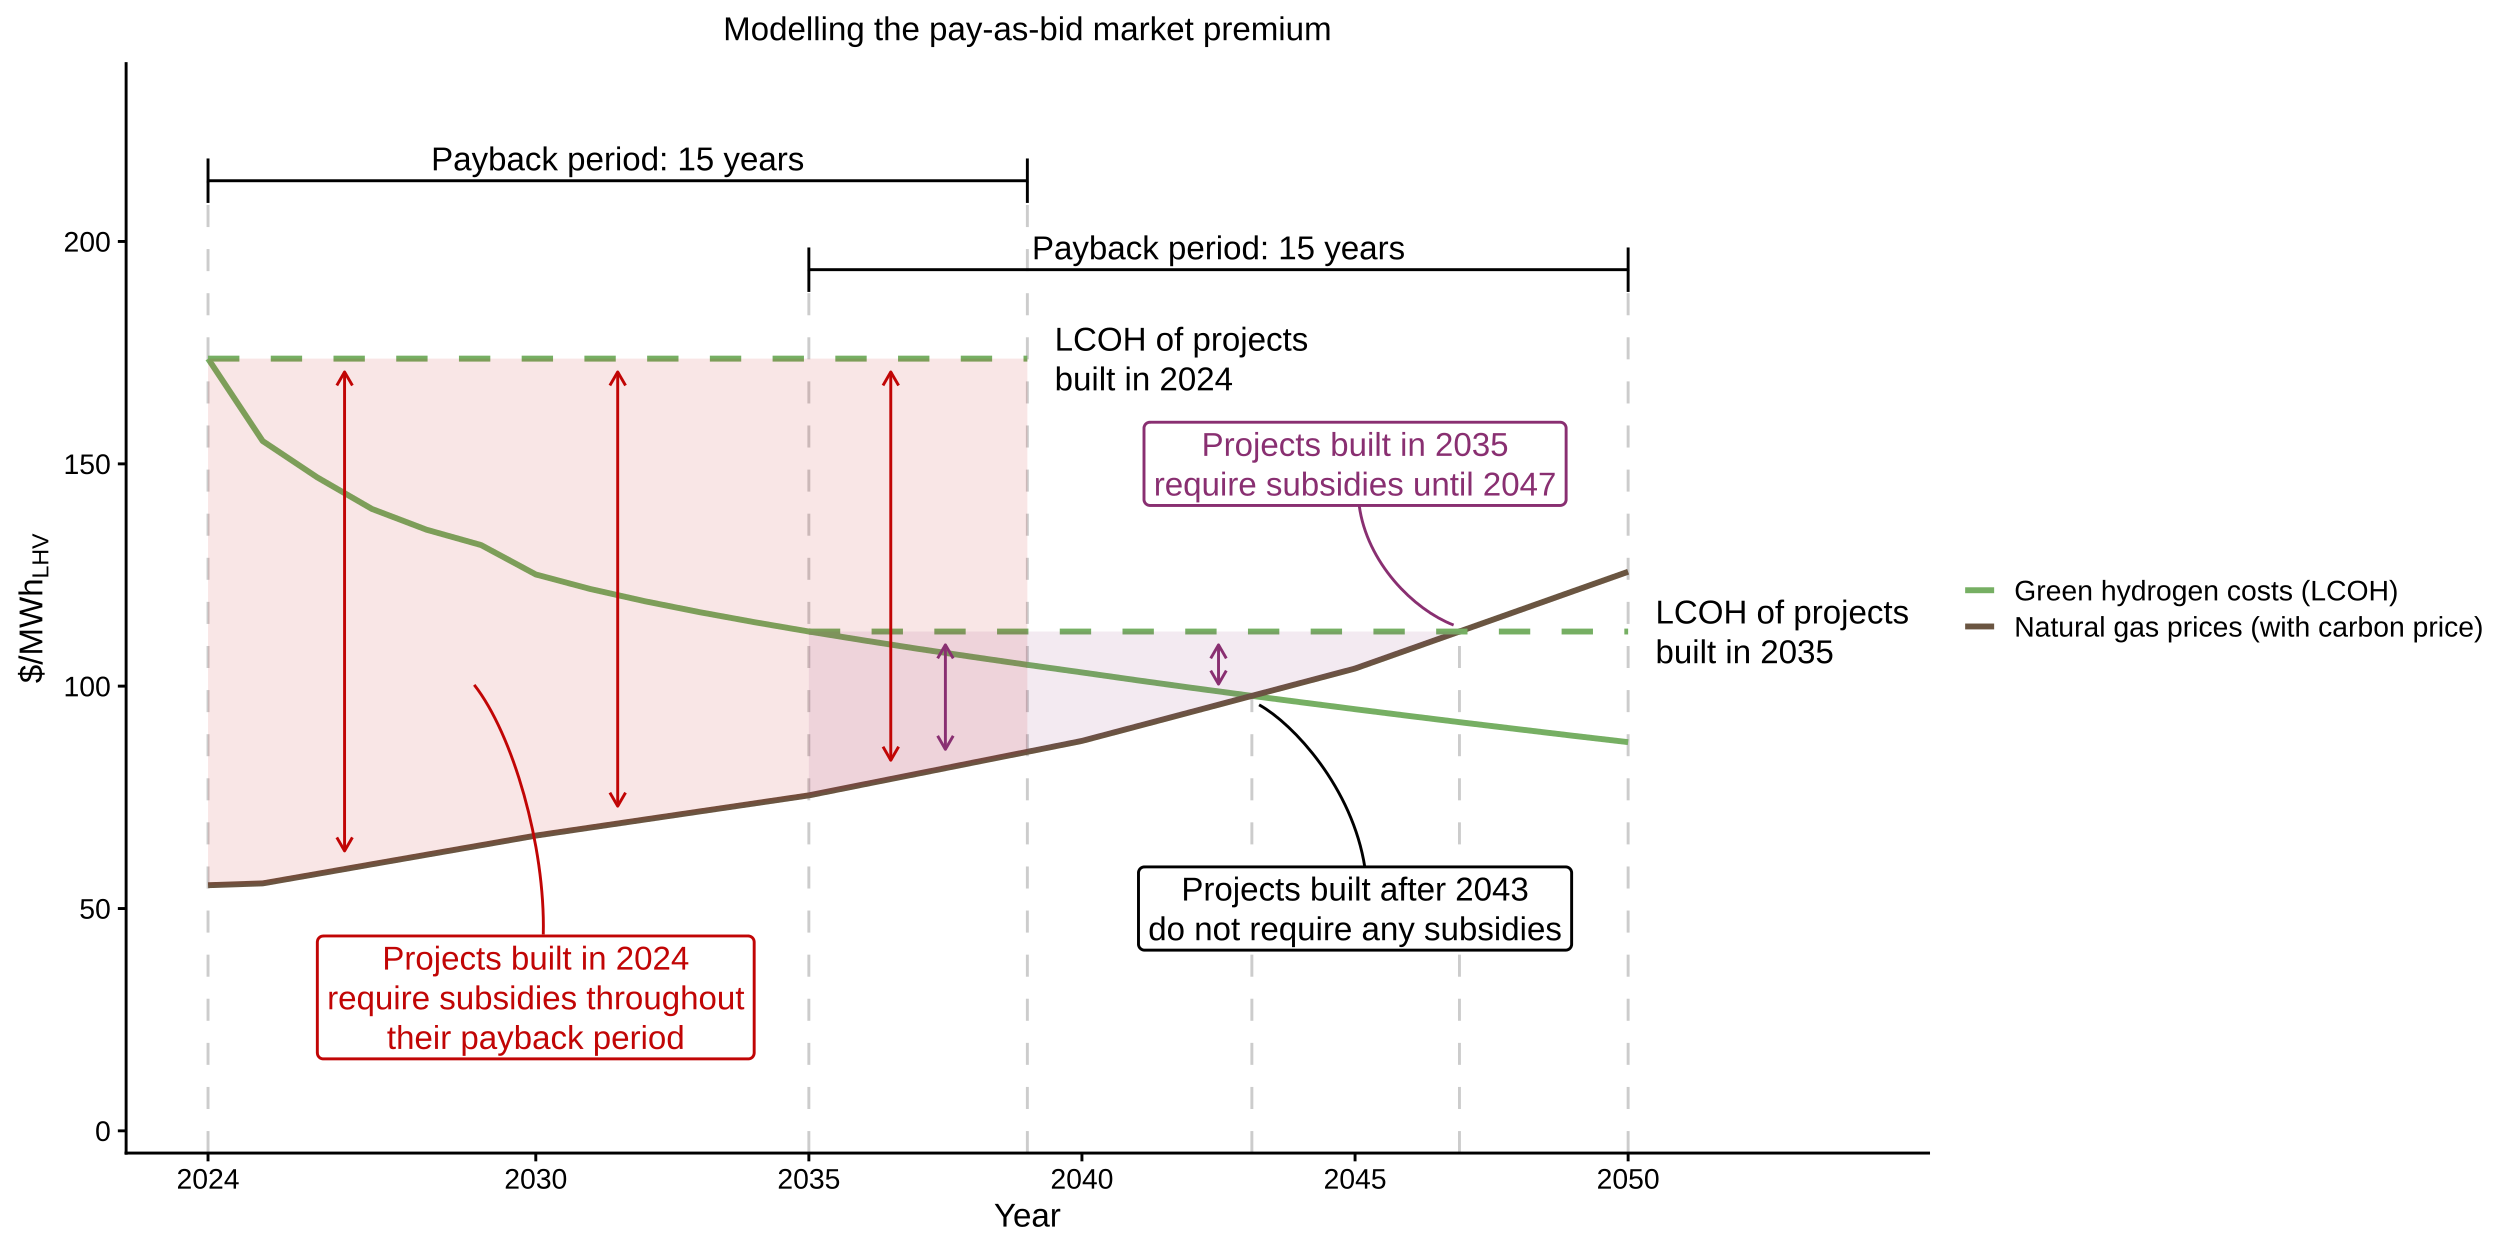
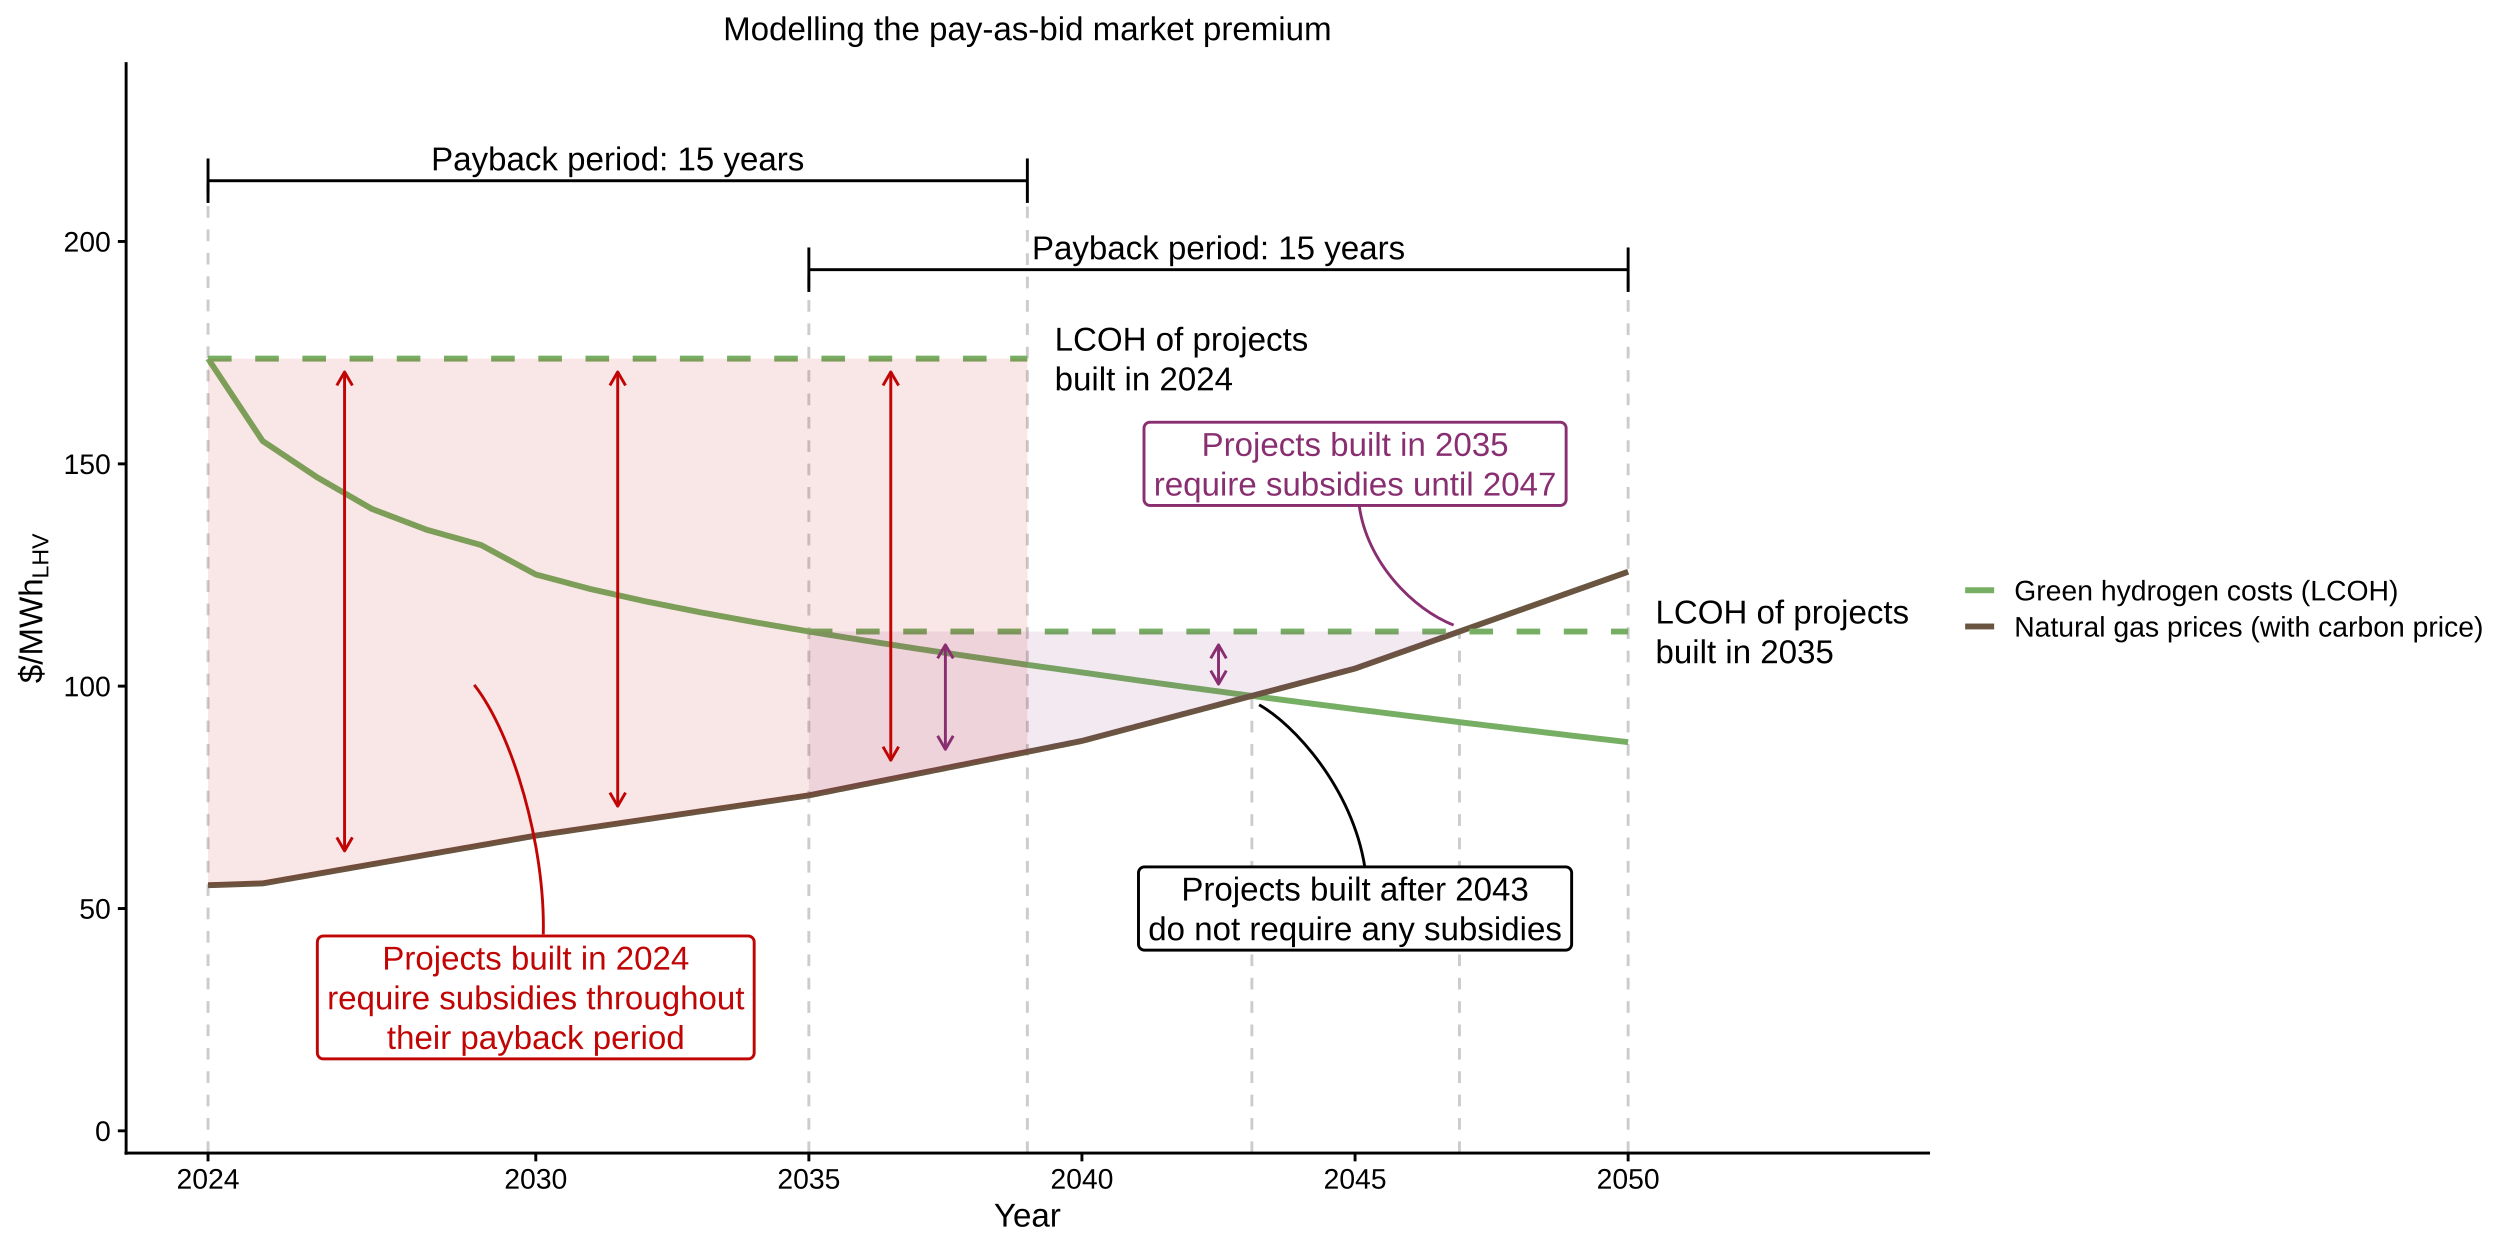
<svg xmlns="http://www.w3.org/2000/svg" class="svglite" width="453.54pt" height="226.77pt" viewBox="0 0 453.54 226.77" version="1.1" id="svg198">
  <defs id="defs4">
    <style type="text/css" id="style2">
    .svglite line, .svglite polyline, .svglite polygon, .svglite path, .svglite rect, .svglite circle {
      fill: none;
      stroke: #000000;
      stroke-linecap: round;
      stroke-linejoin: round;
      stroke-miterlimit: 10.00;
    }
    .svglite text {
      white-space: pre;
    }
  </style>
  </defs>
  <rect width="100%" height="100%" style="stroke: none; fill: #FFFFFF;" id="rect6" />
  <defs id="defs11">
    <clipPath id="cpMC4wMHw0NTMuNTR8MC4wMHwyMjYuNzc=">
      <rect x="0.00" y="0.00" width="453.54" height="226.77" id="rect8" />
    </clipPath>
  </defs>
  <g clip-path="url(#cpMC4wMHw0NTMuNTR8MC4wMHwyMjYuNzc=)" id="g13" />
  <defs id="defs18">
    <clipPath id="cpMjIuODh8MzQ5Ljg3fDExLjU0fDIwOS4xOQ==">
      <rect x="22.88" y="11.54" width="326.99" height="197.65" id="rect15" />
    </clipPath>
  </defs>
  <g clip-path="url(#cpMjIuODh8MzQ5Ljg3fDExLjU0fDIwOS4xOQ==)" id="g126">
-     <polyline points="37.74,209.19 37.74,32.79 " style="stroke-width: 0.53; stroke: #CCCCCC; stroke-dasharray: 4.00,4.00; stroke-linecap: butt;" id="polyline20" />
-     <polyline points="186.38,209.19 186.38,32.79 " style="stroke-width: 0.53; stroke: #CCCCCC; stroke-dasharray: 4.00,4.00; stroke-linecap: butt;" id="polyline22" />
-     <polyline points="146.74,209.19 146.74,48.92 " style="stroke-width: 0.53; stroke: #CCCCCC; stroke-dasharray: 4.00,4.00; stroke-linecap: butt;" id="polyline24" />
-     <polyline points="295.37,209.19 295.37,48.92 " style="stroke-width: 0.53; stroke: #CCCCCC; stroke-dasharray: 4.00,4.00; stroke-linecap: butt;" id="polyline26" />
-     <polyline points="227.11,209.19 227.11,126.24 " style="stroke-width: 0.53; stroke: #CCCCCC; stroke-dasharray: 4.00,4.00; stroke-linecap: butt;" id="polyline28" />
-     <polyline points="264.77,209.19 264.77,114.57 " style="stroke-width: 0.53; stroke: #CCCCCC; stroke-dasharray: 4.00,4.00; stroke-linecap: butt;" id="polyline30" />
+     <polyline points="37.74,209.19 37.74,32.79 " style="stroke-width:0.53;stroke:#CCCCCC;stroke-dasharray:2.121,2.121;stroke-linecap:butt;stroke-miterlimit:10;stroke-dashoffset:0" id="polyline20" />
+     <polyline points="186.38,209.19 186.38,32.79 " style="stroke-width:0.53;stroke:#CCCCCC;stroke-dasharray:2.12,2.12;stroke-linecap:butt;stroke-miterlimit:10;stroke-dashoffset:0" id="polyline22" />
+     <polyline points="146.74,209.19 146.74,48.92 " style="stroke-width:0.53;stroke:#CCCCCC;stroke-dasharray:2.12,2.12;stroke-linecap:butt;stroke-miterlimit:10;stroke-dashoffset:0" id="polyline24" />
+     <polyline points="295.37,209.19 295.37,48.92 " style="stroke-width:0.53;stroke:#CCCCCC;stroke-dasharray:2.12,2.12;stroke-linecap:butt;stroke-miterlimit:10;stroke-dashoffset:0" id="polyline26" />
+     <polyline points="227.11,209.19 227.11,126.24 " style="stroke-width:0.53;stroke:#CCCCCC;stroke-dasharray:2.12,2.12;stroke-linecap:butt;stroke-miterlimit:10;stroke-dashoffset:0" id="polyline28" />
+     <polyline points="264.77,209.19 264.77,114.57 " style="stroke-width:0.53;stroke:#CCCCCC;stroke-dasharray:2.12,2.12;stroke-linecap:butt;stroke-miterlimit:10;stroke-dashoffset:0" id="polyline30" />
    <polyline points="37.74,65.06 47.65,80.01 57.56,86.61 67.47,92.33 77.38,96.10 87.29,98.89 97.20,104.22 107.10,106.86 117.01,109.08 126.92,111.06 136.83,112.87 146.74,114.57 156.65,116.17 166.56,117.71 176.47,119.18 186.38,120.61 196.28,121.99 206.19,123.40 216.10,124.77 226.01,126.10 235.92,127.39 245.83,128.66 255.74,129.90 265.65,131.12 275.56,132.31 285.46,133.49 295.37,134.64 " style="stroke-width: 1.07; stroke: #76AF63; stroke-linecap: butt;" id="polyline32" />
    <polyline points="37.74,160.59 47.65,160.26 57.56,158.53 67.47,156.79 77.38,155.06 87.29,153.33 97.20,151.59 107.10,150.13 117.01,148.67 126.92,147.21 136.83,145.75 146.74,144.29 156.65,142.31 166.56,140.34 176.47,138.36 186.38,136.39 196.28,134.41 206.19,131.79 216.10,129.16 226.01,126.53 235.92,123.91 245.83,121.28 255.74,117.77 265.65,114.25 275.56,110.74 285.46,107.23 295.37,103.72 " style="stroke-width: 1.07; stroke: #6A5541; stroke-linecap: butt;" id="polyline34" />
-     <polyline points="37.74,65.06 186.38,65.06 " style="stroke-width: 1.07; stroke: #76AF63; stroke-dasharray: 5.69,5.69; stroke-linecap: butt;" id="polyline36" />
+     <polyline points="37.74,65.06 186.38,65.06 " style="stroke-width:1.07;stroke:#76AF63;stroke-dasharray:4.28,4.28;stroke-linecap:butt;stroke-miterlimit:10;stroke-dashoffset:0" id="polyline36" />
    <text x="191.33" y="63.61" style="font-size: 6.00px; font-family: &quot;Arial&quot;;" textLength="45.99px" lengthAdjust="spacingAndGlyphs" id="text38">LCOH of projects</text>
    <text x="191.33" y="70.81" style="font-size: 6.00px; font-family: &quot;Arial&quot;;" textLength="32.32px" lengthAdjust="spacingAndGlyphs" id="text40">built in 2024</text>
    <polyline points="186.38,36.82 186.38,28.75 " style="stroke-width: 0.53; stroke-linecap: butt;" id="polyline42" />
    <polyline points="186.38,32.79 37.74,32.79 " style="stroke-width: 0.53; stroke-linecap: butt;" id="polyline44" />
    <polyline points="37.74,36.82 37.74,28.75 " style="stroke-width: 0.53; stroke-linecap: butt;" id="polyline46" />
    <text x="112.06" y="30.90" text-anchor="middle" style="font-size: 6.00px; font-family: &quot;Arial&quot;;" textLength="67.66px" lengthAdjust="spacingAndGlyphs" id="text48">Payback period: 15 years</text>
    <polyline points="295.37,52.96 295.37,44.89 " style="stroke-width: 0.53; stroke-linecap: butt;" id="polyline50" />
    <polyline points="295.37,48.92 146.74,48.92 " style="stroke-width: 0.53; stroke-linecap: butt;" id="polyline52" />
    <polyline points="146.74,52.96 146.74,44.89 " style="stroke-width: 0.53; stroke-linecap: butt;" id="polyline54" />
    <text x="221.06" y="47.04" text-anchor="middle" style="font-size: 6.00px; font-family: &quot;Arial&quot;;" textLength="67.66px" lengthAdjust="spacingAndGlyphs" id="text56">Payback period: 15 years</text>
-     <polyline points="146.74,114.57 295.37,114.57 " style="stroke-width: 1.07; stroke: #76AF63; stroke-dasharray: 5.69,5.69; stroke-linecap: butt;" id="polyline58" />
+     <polyline points="146.74,114.57 295.37,114.57 " style="stroke-width:1.07;stroke:#76AF63;stroke-dasharray:4.28,4.28;stroke-linecap:butt;stroke-miterlimit:10;stroke-dashoffset:0" id="polyline58" />
    <text x="300.33" y="113.11" style="font-size: 6.00px; font-family: &quot;Arial&quot;;" textLength="45.99px" lengthAdjust="spacingAndGlyphs" id="text60">LCOH of projects</text>
    <text x="300.33" y="120.31" style="font-size: 6.00px; font-family: &quot;Arial&quot;;" textLength="32.32px" lengthAdjust="spacingAndGlyphs" id="text62">built in 2035</text>
    <polygon points="37.74,160.59 47.65,160.26 57.56,158.53 67.47,156.79 77.38,155.06 87.29,153.33 97.20,151.59 107.10,150.13 117.01,148.67 126.92,147.21 136.83,145.75 146.74,144.29 156.65,142.31 166.56,140.34 176.47,138.36 186.38,136.39 186.38,65.06 176.47,65.06 166.56,65.06 156.65,65.06 146.74,65.06 136.83,65.06 126.92,65.06 117.01,65.06 107.10,65.06 97.20,65.06 87.29,65.06 77.38,65.06 67.47,65.06 57.56,65.06 47.65,65.06 37.74,65.06 " style="stroke-width: 0.00; stroke: none; stroke-linecap: butt; fill: #C10505; fill-opacity: 0.10;" id="polygon64" />
    <polyline points="37.74,160.59 47.65,160.26 57.56,158.53 67.47,156.79 77.38,155.06 87.29,153.33 97.20,151.59 107.10,150.13 117.01,148.67 126.92,147.21 136.83,145.75 146.74,144.29 156.65,142.31 166.56,140.34 176.47,138.36 186.38,136.39 " style="stroke-width: 1.07; stroke: none; stroke-linecap: butt;" id="polyline66" />
    <polyline points="186.38,65.06 176.47,65.06 166.56,65.06 156.65,65.06 146.74,65.06 136.83,65.06 126.92,65.06 117.01,65.06 107.10,65.06 97.20,65.06 87.29,65.06 77.38,65.06 67.47,65.06 57.56,65.06 47.65,65.06 37.74,65.06 " style="stroke-width: 1.07; stroke: none; stroke-linecap: butt;" id="polyline68" />
    <polygon points="146.74,144.29 156.65,142.31 166.56,140.34 176.47,138.36 186.38,136.39 196.28,134.41 206.19,131.79 216.10,129.16 226.01,126.53 235.92,123.91 245.83,121.28 255.74,117.77 265.65,114.57 275.56,114.57 285.46,114.57 295.37,114.57 295.37,114.57 285.46,114.57 275.56,114.57 265.65,114.57 255.74,114.57 245.83,114.57 235.92,114.57 226.01,114.57 216.10,114.57 206.19,114.57 196.28,114.57 186.38,114.57 176.47,114.57 166.56,114.57 156.65,114.57 146.74,114.57 " style="stroke-width: 0.00; stroke: none; stroke-linecap: butt; fill: #892F71; fill-opacity: 0.10;" id="polygon70" />
    <polyline points="146.74,144.29 156.65,142.31 166.56,140.34 176.47,138.36 186.38,136.39 196.28,134.41 206.19,131.79 216.10,129.16 226.01,126.53 235.92,123.91 245.83,121.28 255.74,117.77 265.65,114.57 275.56,114.57 285.46,114.57 295.37,114.57 " style="stroke-width: 1.07; stroke: none; stroke-linecap: butt;" id="polyline72" />
    <polyline points="295.37,114.57 285.46,114.57 275.56,114.57 265.65,114.57 255.74,114.57 245.83,114.57 235.92,114.57 226.01,114.57 216.10,114.57 206.19,114.57 196.28,114.57 186.38,114.57 176.47,114.57 166.56,114.57 156.65,114.57 146.74,114.57 " style="stroke-width: 1.07; stroke: none; stroke-linecap: butt;" id="polyline74" />
    <line x1="62.51" y1="67.48" x2="62.51" y2="154.37" style="stroke-width: 0.53; stroke: #C10505; stroke-linecap: butt;" id="line76" />
    <polyline points="63.93,69.93 62.51,67.48 61.10,69.93 " style="stroke-width: 0.53; stroke: #C10505; stroke-linecap: butt;" id="polyline78" />
    <polyline points="61.10,151.92 62.51,154.37 63.93,151.92 " style="stroke-width: 0.53; stroke: #C10505; stroke-linecap: butt;" id="polyline80" />
    <line x1="112.06" y1="67.48" x2="112.06" y2="146.25" style="stroke-width: 0.53; stroke: #C10505; stroke-linecap: butt;" id="line82" />
    <polyline points="113.48,69.93 112.06,67.48 110.64,69.93 " style="stroke-width: 0.53; stroke: #C10505; stroke-linecap: butt;" id="polyline84" />
    <polyline points="110.64,143.80 112.06,146.25 113.48,143.80 " style="stroke-width: 0.53; stroke: #C10505; stroke-linecap: butt;" id="polyline86" />
    <line x1="161.60" y1="67.48" x2="161.60" y2="137.92" style="stroke-width: 0.53; stroke: #C10505; stroke-linecap: butt;" id="line88" />
    <polyline points="163.02,69.93 161.60,67.48 160.19,69.93 " style="stroke-width: 0.53; stroke: #C10505; stroke-linecap: butt;" id="polyline90" />
    <polyline points="160.19,135.46 161.60,137.92 163.02,135.46 " style="stroke-width: 0.53; stroke: #C10505; stroke-linecap: butt;" id="polyline92" />
    <line x1="171.51" y1="116.99" x2="171.51" y2="135.94" style="stroke-width: 0.53; stroke: #892F71; stroke-linecap: butt;" id="line94" />
    <polyline points="172.93,119.44 171.51,116.99 170.10,119.44 " style="stroke-width: 0.53; stroke: #892F71; stroke-linecap: butt;" id="polyline96" />
    <polyline points="170.10,133.49 171.51,135.94 172.93,133.49 " style="stroke-width: 0.53; stroke: #892F71; stroke-linecap: butt;" id="polyline98" />
    <line x1="221.06" y1="116.99" x2="221.06" y2="124.11" style="stroke-width: 0.53; stroke: #892F71; stroke-linecap: butt;" id="line100" />
    <polyline points="222.47,119.44 221.06,116.99 219.64,119.44 " style="stroke-width: 0.53; stroke: #892F71; stroke-linecap: butt;" id="polyline102" />
    <polyline points="219.64,121.66 221.06,124.11 222.47,121.66 " style="stroke-width: 0.53; stroke: #892F71; stroke-linecap: butt;" id="polyline104" />
    <polygon points="207.62,172.37 284.04,172.37 284.00,172.37 284.17,172.36 284.34,172.33 284.50,172.26 284.65,172.18 284.79,172.07 284.90,171.94 285.00,171.79 285.06,171.63 285.11,171.46 285.12,171.29 285.12,171.29 285.12,158.35 285.12,158.35 285.11,158.18 285.06,158.01 285.00,157.85 284.90,157.70 284.79,157.57 284.65,157.46 284.50,157.37 284.34,157.31 284.17,157.28 284.04,157.27 207.62,157.27 207.75,157.28 207.58,157.27 207.40,157.29 207.24,157.34 207.08,157.41 206.94,157.51 206.81,157.63 206.71,157.77 206.63,157.93 206.57,158.09 206.54,158.26 206.54,158.35 206.54,171.29 206.54,171.20 206.54,171.38 206.57,171.55 206.63,171.71 206.71,171.87 206.81,172.00 206.94,172.12 207.08,172.22 207.24,172.30 207.40,172.35 207.58,172.37 " style="stroke-width: 0.53; fill: #FFFFFF;" id="polygon106" />
    <text x="245.83" y="163.37" text-anchor="middle" style="font-size: 6.00px; font-family: &quot;Arial&quot;;" textLength="62.97px" lengthAdjust="spacingAndGlyphs" id="text108">Projects built after 2043</text>
    <text x="245.83" y="170.57" text-anchor="middle" style="font-size: 6.00px; font-family: &quot;Arial&quot;;" textLength="74.98px" lengthAdjust="spacingAndGlyphs" id="text110">do not require any subsidies</text>
    <polygon points="58.65,192.10 135.74,192.10 135.69,192.10 135.87,192.09 136.04,192.06 136.20,192.00 136.35,191.91 136.49,191.80 136.60,191.67 136.69,191.52 136.76,191.36 136.80,191.20 136.82,191.02 136.82,191.02 136.82,170.88 136.82,170.88 136.80,170.71 136.76,170.54 136.69,170.38 136.60,170.24 136.49,170.11 136.35,170.00 136.20,169.91 136.04,169.85 135.87,169.81 135.74,169.80 58.65,169.80 58.78,169.81 58.61,169.81 58.44,169.83 58.27,169.87 58.11,169.95 57.97,170.05 57.85,170.17 57.74,170.31 57.66,170.46 57.61,170.63 57.58,170.80 57.57,170.88 57.57,191.02 57.58,190.94 57.58,191.11 57.61,191.28 57.66,191.45 57.74,191.60 57.85,191.74 57.97,191.86 58.11,191.96 58.27,192.03 58.44,192.08 58.61,192.10 " style="stroke-width: 0.53; stroke: #C10505; fill: #FFFFFF;" id="polygon112" />
    <text x="97.20" y="175.90" text-anchor="middle" style="font-size: 6.00px;fill: #C10505; font-family: &quot;Arial&quot;;" textLength="55.65px" lengthAdjust="spacingAndGlyphs" id="text114">Projects built in 2024</text>
    <text x="97.20" y="183.10" text-anchor="middle" style="font-size: 6.00px;fill: #C10505; font-family: &quot;Arial&quot;;" textLength="75.64px" lengthAdjust="spacingAndGlyphs" id="text116">require subsidies throughout</text>
    <text x="97.20" y="190.30" text-anchor="middle" style="font-size: 6.00px;fill: #C10505; font-family: &quot;Arial&quot;;" textLength="53.99px" lengthAdjust="spacingAndGlyphs" id="text118">their payback period</text>
    <polygon points="208.62,91.70 283.04,91.70 283.00,91.70 283.17,91.69 283.34,91.65 283.50,91.59 283.65,91.51 283.79,91.40 283.90,91.27 284.00,91.12 284.06,90.96 284.11,90.79 284.12,90.62 284.12,90.62 284.12,77.68 284.12,77.68 284.11,77.51 284.06,77.34 284.00,77.18 283.90,77.03 283.79,76.90 283.65,76.79 283.50,76.70 283.34,76.64 283.17,76.61 283.04,76.60 208.62,76.60 208.75,76.61 208.58,76.60 208.40,76.62 208.24,76.67 208.08,76.74 207.94,76.84 207.81,76.96 207.71,77.10 207.63,77.26 207.57,77.42 207.54,77.59 207.54,77.68 207.54,90.62 207.54,90.53 207.54,90.70 207.57,90.88 207.63,91.04 207.71,91.19 207.81,91.33 207.94,91.45 208.08,91.55 208.24,91.63 208.40,91.67 208.58,91.70 " style="stroke-width: 0.53; stroke: #892F71; fill: #FFFFFF;" id="polygon120" />
    <text x="245.83" y="82.70" text-anchor="middle" style="font-size:6px;fill:#892F71;font-family:'Arial';stroke-width:1;stroke-miterlimit:10;stroke-dasharray:none" textLength="55.65px" lengthAdjust="spacingAndGlyphs" id="text122">Projects built in 2035</text>
    <text x="245.83" y="89.90" text-anchor="middle" style="font-size: 6.00px;fill: #892F71; font-family: &quot;Arial&quot;;" textLength="72.98px" lengthAdjust="spacingAndGlyphs" id="text124">require subsidies until 2047</text>
  </g>
  <g clip-path="url(#cpMC4wMHw0NTMuNTR8MC4wMHwyMjYuNzc=)" id="g196">
    <polyline points="22.88,209.19 22.88,11.54 " style="stroke-width: 0.53; stroke-linecap: square;" id="polyline128" />
    <text x="20.10" y="206.99" text-anchor="end" style="font-size: 5.14px; font-family: &quot;Arial&quot;;" textLength="2.86px" lengthAdjust="spacingAndGlyphs" id="text130">0</text>
    <text x="20.10" y="166.66" text-anchor="end" style="font-size: 5.14px; font-family: &quot;Arial&quot;;" textLength="5.72px" lengthAdjust="spacingAndGlyphs" id="text132">50</text>
    <text x="20.10" y="126.32" text-anchor="end" style="font-size: 5.14px; font-family: &quot;Arial&quot;;" textLength="8.58px" lengthAdjust="spacingAndGlyphs" id="text134">100</text>
    <text x="20.10" y="85.99" text-anchor="end" style="font-size: 5.14px; font-family: &quot;Arial&quot;;" textLength="8.58px" lengthAdjust="spacingAndGlyphs" id="text136">150</text>
    <text x="20.10" y="45.65" text-anchor="end" style="font-size: 5.14px; font-family: &quot;Arial&quot;;" textLength="8.58px" lengthAdjust="spacingAndGlyphs" id="text138">200</text>
    <polyline points="21.38,205.15 22.88,205.15 " style="stroke-width: 0.53; stroke-linecap: butt;" id="polyline140" />
    <polyline points="21.38,164.82 22.88,164.82 " style="stroke-width: 0.53; stroke-linecap: butt;" id="polyline142" />
    <polyline points="21.38,124.48 22.88,124.48 " style="stroke-width: 0.53; stroke-linecap: butt;" id="polyline144" />
    <polyline points="21.38,84.15 22.88,84.15 " style="stroke-width: 0.53; stroke-linecap: butt;" id="polyline146" />
    <polyline points="21.38,43.81 22.88,43.81 " style="stroke-width: 0.53; stroke-linecap: butt;" id="polyline148" />
    <polyline points="22.88,209.19 349.87,209.19 " style="stroke-width: 0.53; stroke-linecap: square;" id="polyline150" />
    <polyline points="37.74,210.68 37.74,209.19 " style="stroke-width: 0.53; stroke-linecap: butt;" id="polyline152" />
    <polyline points="97.20,210.68 97.20,209.19 " style="stroke-width: 0.53; stroke-linecap: butt;" id="polyline154" />
    <polyline points="146.74,210.68 146.74,209.19 " style="stroke-width: 0.53; stroke-linecap: butt;" id="polyline156" />
    <polyline points="196.28,210.68 196.28,209.19 " style="stroke-width: 0.53; stroke-linecap: butt;" id="polyline158" />
    <polyline points="245.83,210.68 245.83,209.19 " style="stroke-width: 0.53; stroke-linecap: butt;" id="polyline160" />
    <polyline points="295.37,210.68 295.37,209.19 " style="stroke-width: 0.53; stroke-linecap: butt;" id="polyline162" />
    <text x="37.74" y="215.64" text-anchor="middle" style="font-size: 5.14px; font-family: &quot;Arial&quot;;" textLength="11.43px" lengthAdjust="spacingAndGlyphs" id="text164">2024</text>
    <text x="97.20" y="215.64" text-anchor="middle" style="font-size: 5.14px; font-family: &quot;Arial&quot;;" textLength="11.43px" lengthAdjust="spacingAndGlyphs" id="text166">2030</text>
    <text x="146.74" y="215.64" text-anchor="middle" style="font-size: 5.14px; font-family: &quot;Arial&quot;;" textLength="11.43px" lengthAdjust="spacingAndGlyphs" id="text168">2035</text>
    <text x="196.28" y="215.64" text-anchor="middle" style="font-size: 5.14px; font-family: &quot;Arial&quot;;" textLength="11.43px" lengthAdjust="spacingAndGlyphs" id="text170">2040</text>
    <text x="245.83" y="215.64" text-anchor="middle" style="font-size: 5.14px; font-family: &quot;Arial&quot;;" textLength="11.43px" lengthAdjust="spacingAndGlyphs" id="text172">2045</text>
    <text x="295.37" y="215.64" text-anchor="middle" style="font-size: 5.14px; font-family: &quot;Arial&quot;;" textLength="11.43px" lengthAdjust="spacingAndGlyphs" id="text174">2050</text>
    <text x="186.38" y="222.52" text-anchor="middle" style="font-size: 6.00px; font-family: &quot;Arial&quot;;" textLength="12.12px" lengthAdjust="spacingAndGlyphs" id="text176">Year</text>
    <text transform="translate(7.68,123.93) rotate(-90)" style="font-size: 6.00px; font-family: &quot;Arial&quot;;" textLength="18.99px" lengthAdjust="spacingAndGlyphs" id="text178">$/MWh</text>
    <text transform="translate(8.77,104.95) rotate(-90)" style="font-size: 4.20px; font-family: &quot;Arial&quot;;" textLength="2.33px" lengthAdjust="spacingAndGlyphs" id="text180">L</text>
    <text transform="translate(8.77,102.61) rotate(-90)" style="font-size: 4.20px; font-family: &quot;Arial&quot;;" textLength="3.02px" lengthAdjust="spacingAndGlyphs" id="text182">H</text>
    <text transform="translate(8.77,99.59) rotate(-90)" style="font-size: 4.20px; font-family: &quot;Arial&quot;;" textLength="2.79px" lengthAdjust="spacingAndGlyphs" id="text184">V</text>
    <line x1="356.51" y1="107.08" x2="361.77" y2="107.08" style="stroke-width: 1.07; stroke: #76AF63; stroke-linecap: butt;" id="line186" />
    <line x1="356.51" y1="113.65" x2="361.77" y2="113.65" style="stroke-width: 1.07; stroke: #6A5541; stroke-linecap: butt;" id="line188" />
    <text x="365.41" y="108.92" style="font-size: 5.14px; font-family: &quot;Arial&quot;;" textLength="69.70px" lengthAdjust="spacingAndGlyphs" id="text190">Green hydrogen costs (LCOH)</text>
    <text x="365.41" y="115.49" style="font-size: 5.14px; font-family: &quot;Arial&quot;;" textLength="85.14px" lengthAdjust="spacingAndGlyphs" id="text192">Natural gas prices (with carbon price)</text>
    <text x="186.38" y="7.29" text-anchor="middle" style="font-size: 6.00px; font-family: &quot;Arial&quot;;" textLength="110.28px" lengthAdjust="spacingAndGlyphs" id="text194">Modelling the pay-as-bid market premium</text>
  </g>
  <path style="fill:none;stroke:#c10505;stroke-width:0.525;stroke-linecap:butt;stroke-linejoin:miter;stroke-miterlimit:10;stroke-dasharray:none;stroke-opacity:1" d="M 98.559,169.555 C 98.953,153.493 93.019,133.136 86.031,124.243" id="path1027" />
  <path style="fill:none;stroke:#000000;stroke-width:0.525;stroke-linecap:butt;stroke-linejoin:miter;stroke-miterlimit:10;stroke-dasharray:none;stroke-opacity:1" d="M 247.613,157.398 C 245.409,142.991 234.642,131.312 228.418,127.867" id="path1031" />
  <path style="fill:none;stroke:#892f71;stroke-width:0.525;stroke-linecap:butt;stroke-linejoin:miter;stroke-miterlimit:10;stroke-dasharray:none;stroke-opacity:1" d="m 246.58,91.692 c 1.372,10.32 9.809,18.897 17.128,21.705" id="path1035" />
</svg>
